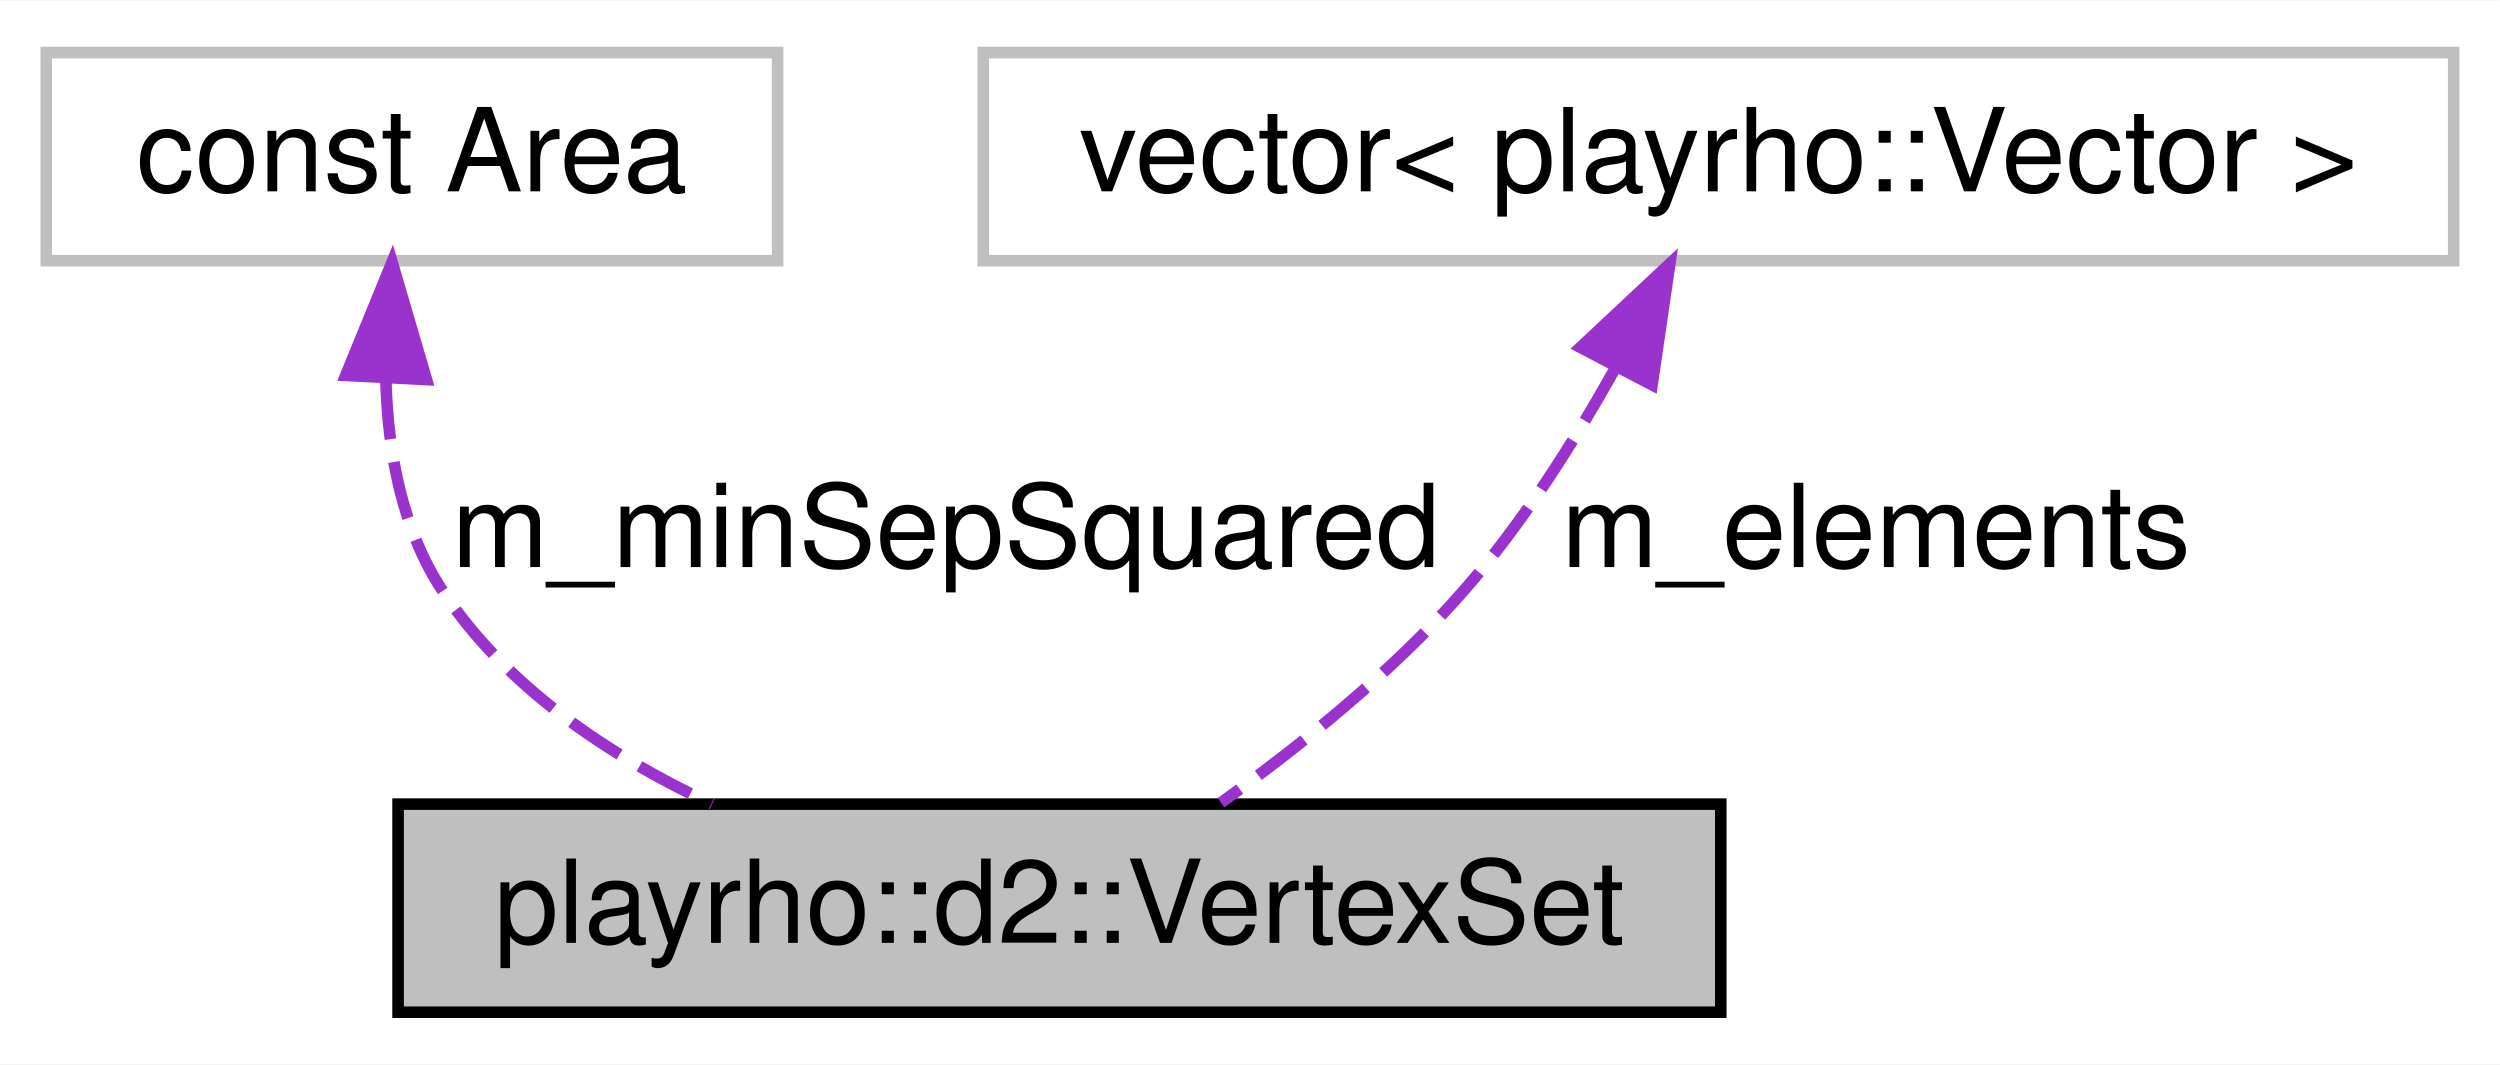
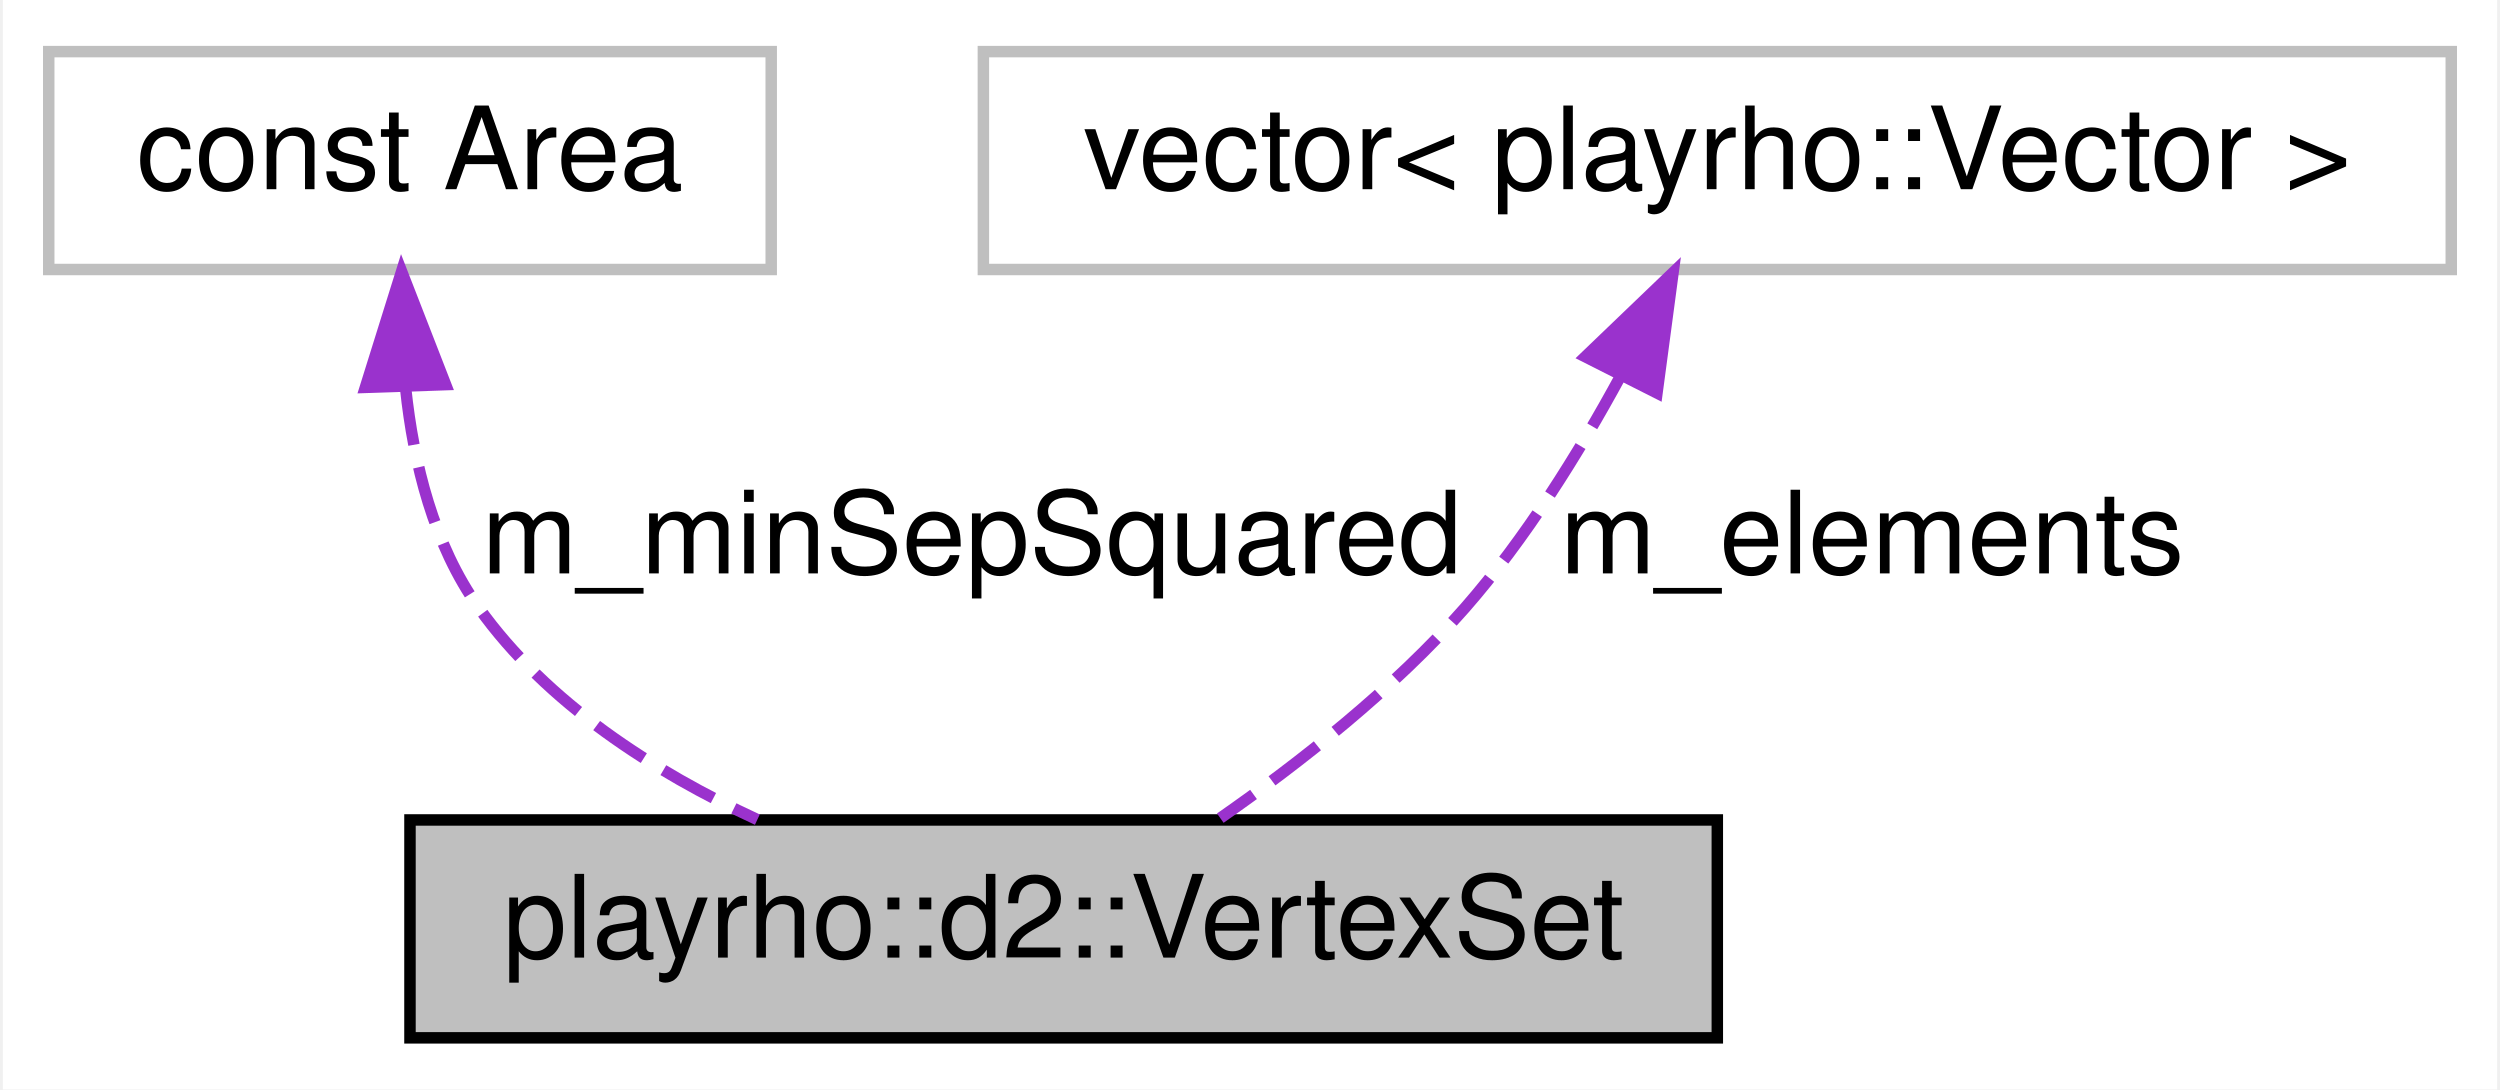
- <svg xmlns="http://www.w3.org/2000/svg" width="216pt" height="92pt" viewBox="0.00 0.00 216.22 92.00">
-   <g id="graph0" class="graph" transform="scale(1 1) rotate(0) translate(4 88)">
-     <polygon fill="#ffffff" stroke="transparent" points="-4,4 -4,-88 212.216,-88 212.216,4 -4,4" />
+ <svg xmlns="http://www.w3.org/2000/svg" xmlns:xlink="http://www.w3.org/1999/xlink" width="218pt" height="95pt" viewBox="0.00 0.00 217.50 95.00">
+   <g id="graph0" class="graph" transform="scale(1 1) rotate(0) translate(4 91)">
+     <polygon fill="white" stroke="transparent" points="-4,4 -4,-91 213.5,-91 213.5,4 -4,4" />
    <g id="node1" class="node">
-       <polygon fill="#bfbfbf" stroke="#000000" points="30.429,-.5 30.429,-18.5 144.827,-18.5 144.827,-.5 30.429,-.5" />
-       <text text-anchor="middle" x="87.628" y="-6.5" font-family="Helvetica,sans-Serif" font-size="10.00" fill="#000000">playrho::d2::VertexSet</text>
+       <g id="a_node1">
+         <a xlink:title="Vertex Set.">
+           <polygon fill="#bfbfbf" stroke="black" points="31.5,-0.5 31.5,-19.5 145.5,-19.5 145.5,-0.5 31.5,-0.5" />
+           <text text-anchor="middle" x="88.5" y="-7.5" font-family="Helvetica,sans-Serif" font-size="10.00">playrho::d2::VertexSet</text>
+         </a>
+       </g>
    </g>
    <g id="node2" class="node">
-       <polygon fill="#ffffff" stroke="#bfbfbf" points="0,-65.5 0,-83.5 63.256,-83.5 63.256,-65.5 0,-65.5" />
-       <text text-anchor="middle" x="31.628" y="-71.5" font-family="Helvetica,sans-Serif" font-size="10.00" fill="#000000">const Area</text>
+       <g id="a_node2">
+         <a xlink:title=" ">
+           <polygon fill="white" stroke="#bfbfbf" points="0,-67.5 0,-86.5 63,-86.5 63,-67.5 0,-67.5" />
+           <text text-anchor="middle" x="31.5" y="-74.5" font-family="Helvetica,sans-Serif" font-size="10.00">const Area</text>
+         </a>
+       </g>
    </g>
    <g id="edge1" class="edge">
-       <path fill="none" stroke="#9a32cd" stroke-dasharray="5,2" d="M29.377,-55.045C29.562,-48.848 30.789,-42.246 34.244,-37 39.749,-28.641 48.632,-22.685 57.586,-18.504" />
-       <polygon fill="#9a32cd" stroke="#9a32cd" points="25.899,-55.576 29.91,-65.382 32.89,-55.215 25.899,-55.576" />
-       <text text-anchor="middle" x="77.82" y="-39" font-family="Helvetica,sans-Serif" font-size="10.00" fill="#000000"> m_minSepSquared</text>
+       <path fill="none" stroke="#9a32cd" stroke-dasharray="5,2" d="M31.12,-57.16C31.81,-50.59 33.57,-43.5 37.5,-38 43.44,-29.68 52.74,-23.71 61.79,-19.53" />
+       <polygon fill="#9a32cd" stroke="#9a32cd" points="27.61,-57.22 30.77,-67.33 34.61,-57.46 27.61,-57.22" />
+       <text text-anchor="middle" x="80.5" y="-41" font-family="Helvetica,sans-Serif" font-size="10.00"> m_minSepSquared</text>
    </g>
    <g id="node3" class="node">
-       <polygon fill="#ffffff" stroke="#bfbfbf" points="81.04,-65.5 81.04,-83.5 208.216,-83.5 208.216,-65.5 81.04,-65.5" />
-       <text text-anchor="middle" x="144.628" y="-71.5" font-family="Helvetica,sans-Serif" font-size="10.00" fill="#000000">vector&lt; playrho::Vector &gt;</text>
+       <g id="a_node3">
+         <a xlink:title=" ">
+           <polygon fill="white" stroke="#bfbfbf" points="81.5,-67.5 81.5,-86.5 209.5,-86.5 209.5,-67.5 81.5,-67.5" />
+           <text text-anchor="middle" x="145.5" y="-74.5" font-family="Helvetica,sans-Serif" font-size="10.00">vector&lt; playrho::Vector &gt;</text>
+         </a>
+       </g>
    </g>
    <g id="edge2" class="edge">
-       <path fill="none" stroke="#9a32cd" stroke-dasharray="5,2" d="M135.579,-55.982C132.012,-49.617 127.579,-42.672 122.628,-37 116.529,-30.014 108.458,-23.535 101.603,-18.623" />
-       <polygon fill="#9a32cd" stroke="#9a32cd" points="132.685,-58.002 140.421,-65.241 138.888,-54.758 132.685,-58.002" />
-       <text text-anchor="middle" x="158.251" y="-39" font-family="Helvetica,sans-Serif" font-size="10.00" fill="#000000"> m_elements</text>
+       <path fill="none" stroke="#9a32cd" stroke-dasharray="5,2" d="M137.05,-58.18C133.41,-51.47 128.76,-44.01 123.5,-38 117.33,-30.96 109.09,-24.49 102.16,-19.66" />
+       <polygon fill="#9a32cd" stroke="#9a32cd" points="133.99,-59.89 141.64,-67.23 140.24,-56.73 133.99,-59.89" />
+       <text text-anchor="middle" x="159" y="-41" font-family="Helvetica,sans-Serif" font-size="10.00"> m_elements</text>
    </g>
  </g>
</svg>
